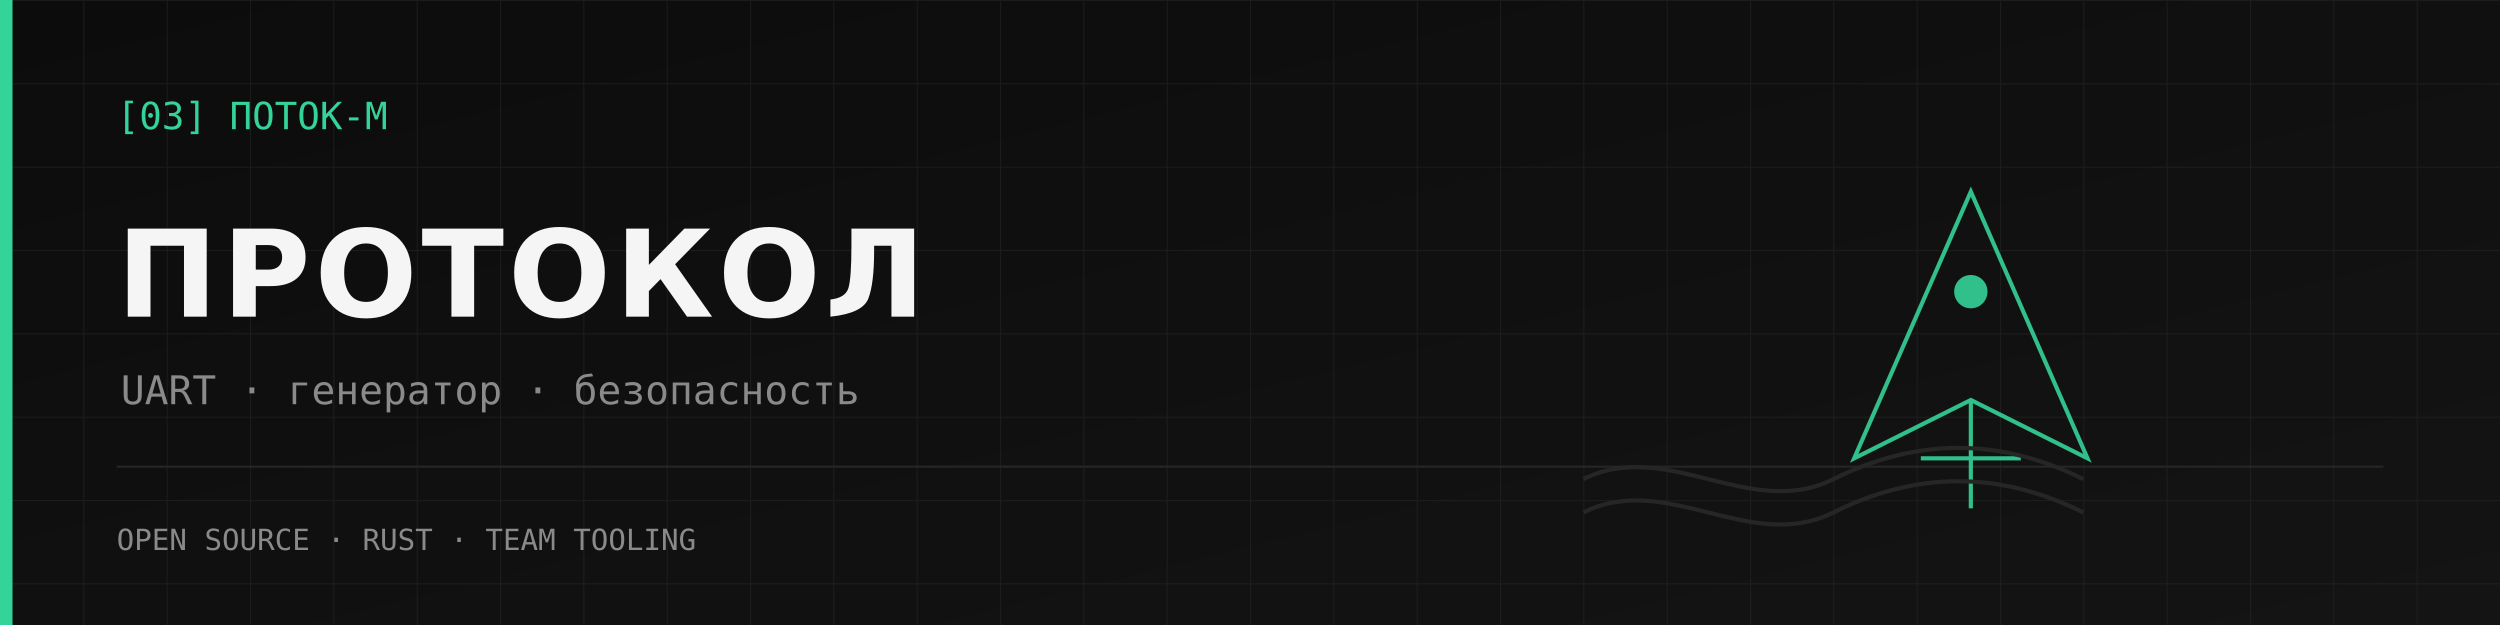
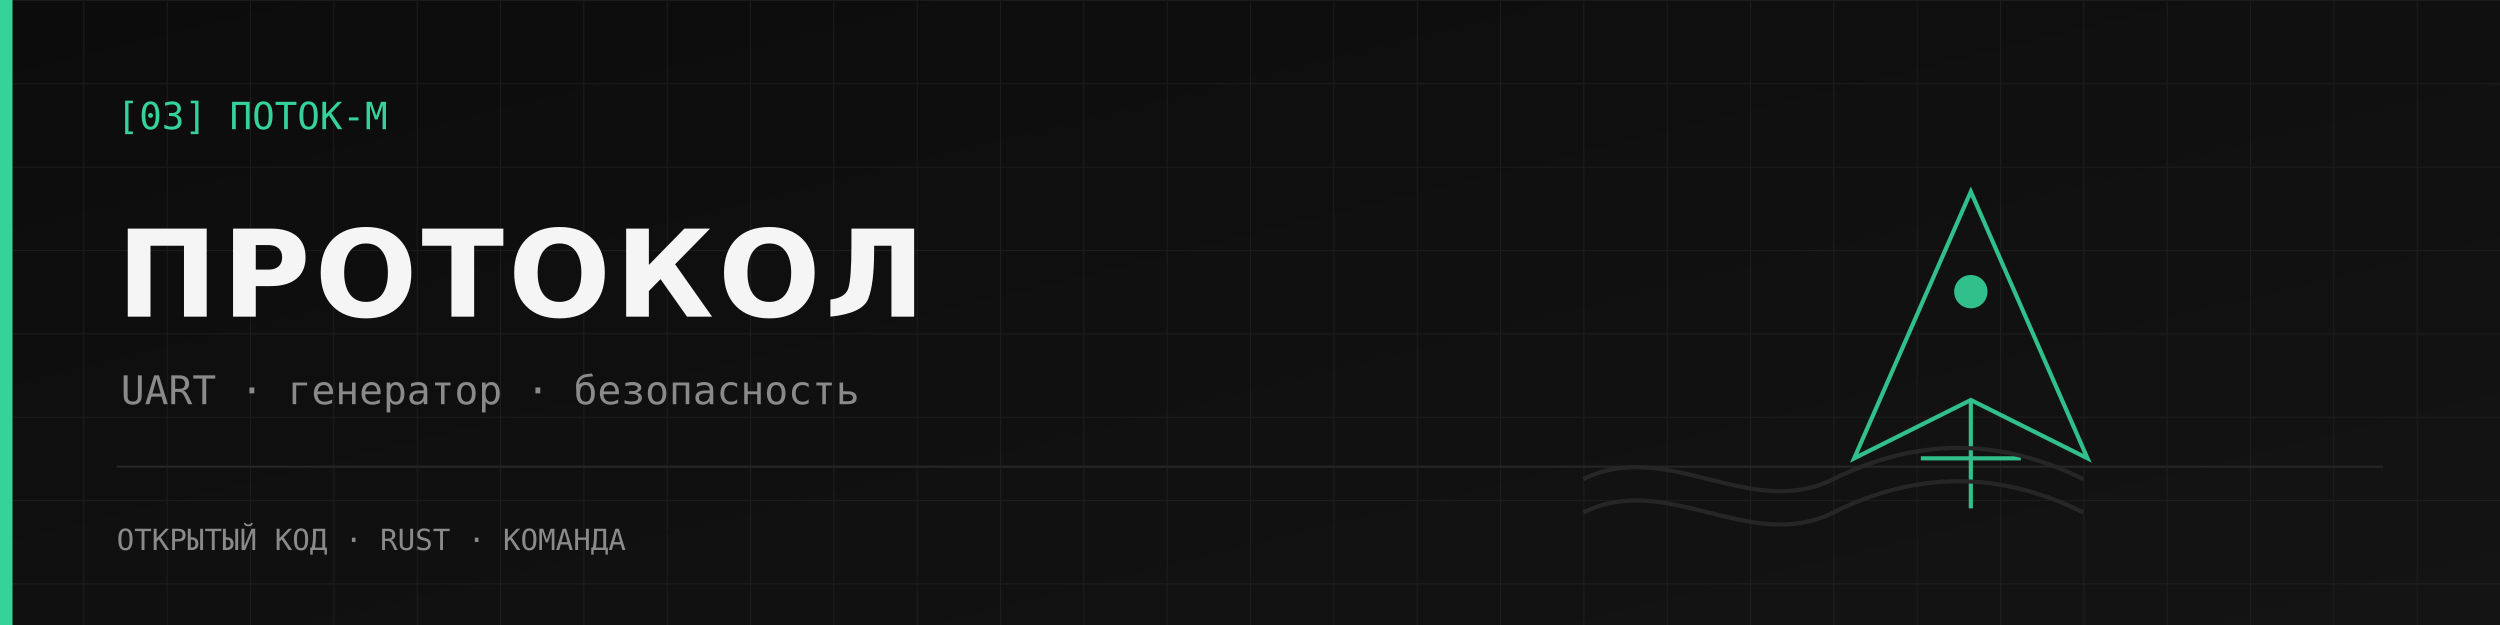
<svg xmlns="http://www.w3.org/2000/svg" width="1200" height="300" viewBox="0 0 1200 300" role="img" aria-label="ПРОТОКОЛ">
  <defs>
    <linearGradient id="g" x1="0" y1="0" x2="1" y2="1">
      <stop offset="0" stop-color="#0c0c0c" />
      <stop offset="1" stop-color="#141414" />
    </linearGradient>
    <pattern id="grid" width="40" height="40" patternUnits="userSpaceOnUse">
      <path d="M40 0H0V40" fill="none" stroke="#262626" stroke-width="1" />
    </pattern>
  </defs>
  <rect width="1200" height="300" fill="url(#g)" />
  <rect width="1200" height="300" fill="url(#grid)" opacity="0.55" />
  <rect x="0" y="0" width="6" height="300" fill="#34d399" />
  <text x="56" y="62" fill="#34d399" font-family="DejaVu Sans Mono, monospace" font-size="18">[03] ПОТОК-М</text>
  <text x="56" y="152" fill="#f5f5f5" font-family="DejaVu Sans, sans-serif" font-size="58" font-weight="600" letter-spacing="2">ПРОТОКОЛ</text>
  <text x="58" y="194" fill="#8a8a8a" font-family="DejaVu Sans Mono, monospace" font-size="19">UART · генератор · безопасность</text>
  <line x1="56" y1="224" x2="1144" y2="224" stroke="#262626" stroke-width="1" />
-   <text x="56" y="264" fill="#8a8a8a" font-family="DejaVu Sans Mono, monospace" font-size="14">OPEN SOURCE · RUST · TEAM TOOLING</text>
+   <text x="56" y="264" fill="#8a8a8a" font-family="DejaVu Sans Mono, monospace" font-size="14">ОТКРЫТЫЙ КОД · RUST · КОМАНДА</text>
  <g transform="translate(890,88)" fill="none" stroke="#34d399" stroke-width="2" opacity="0.9">
    <path d="M0 132 L56 4 L112 132 L56 104 Z" />
    <path d="M56 104 L56 156" />
    <path d="M32 132 L80 132" />
    <circle cx="56" cy="52" r="8" fill="#34d399" stroke="none" />
  </g>
  <g transform="translate(760,210)" fill="none" stroke="#262626" stroke-width="2">
    <path d="M0 20 C40 0 80 40 120 20 S200 0 240 20" />
    <path d="M0 36 C40 16 80 56 120 36 S200 16 240 36" />
  </g>
</svg>
